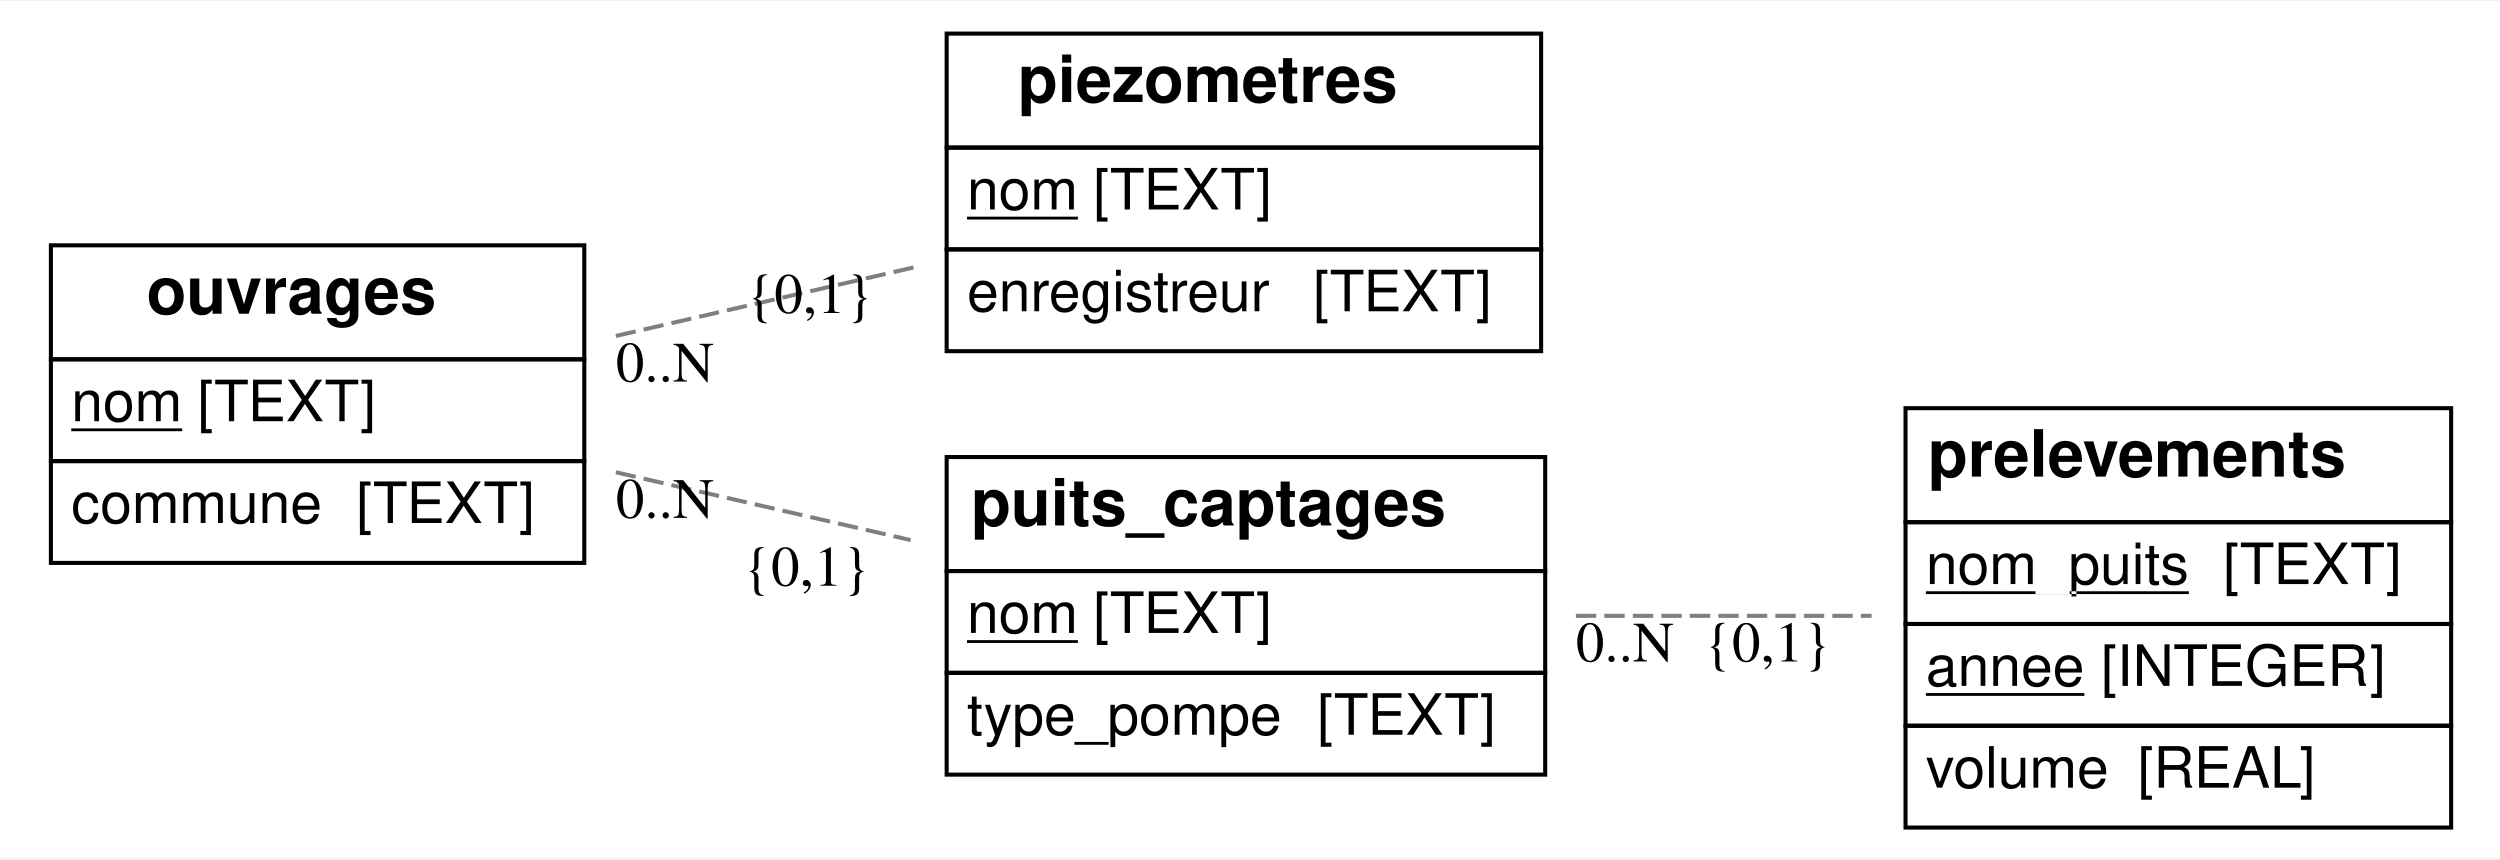
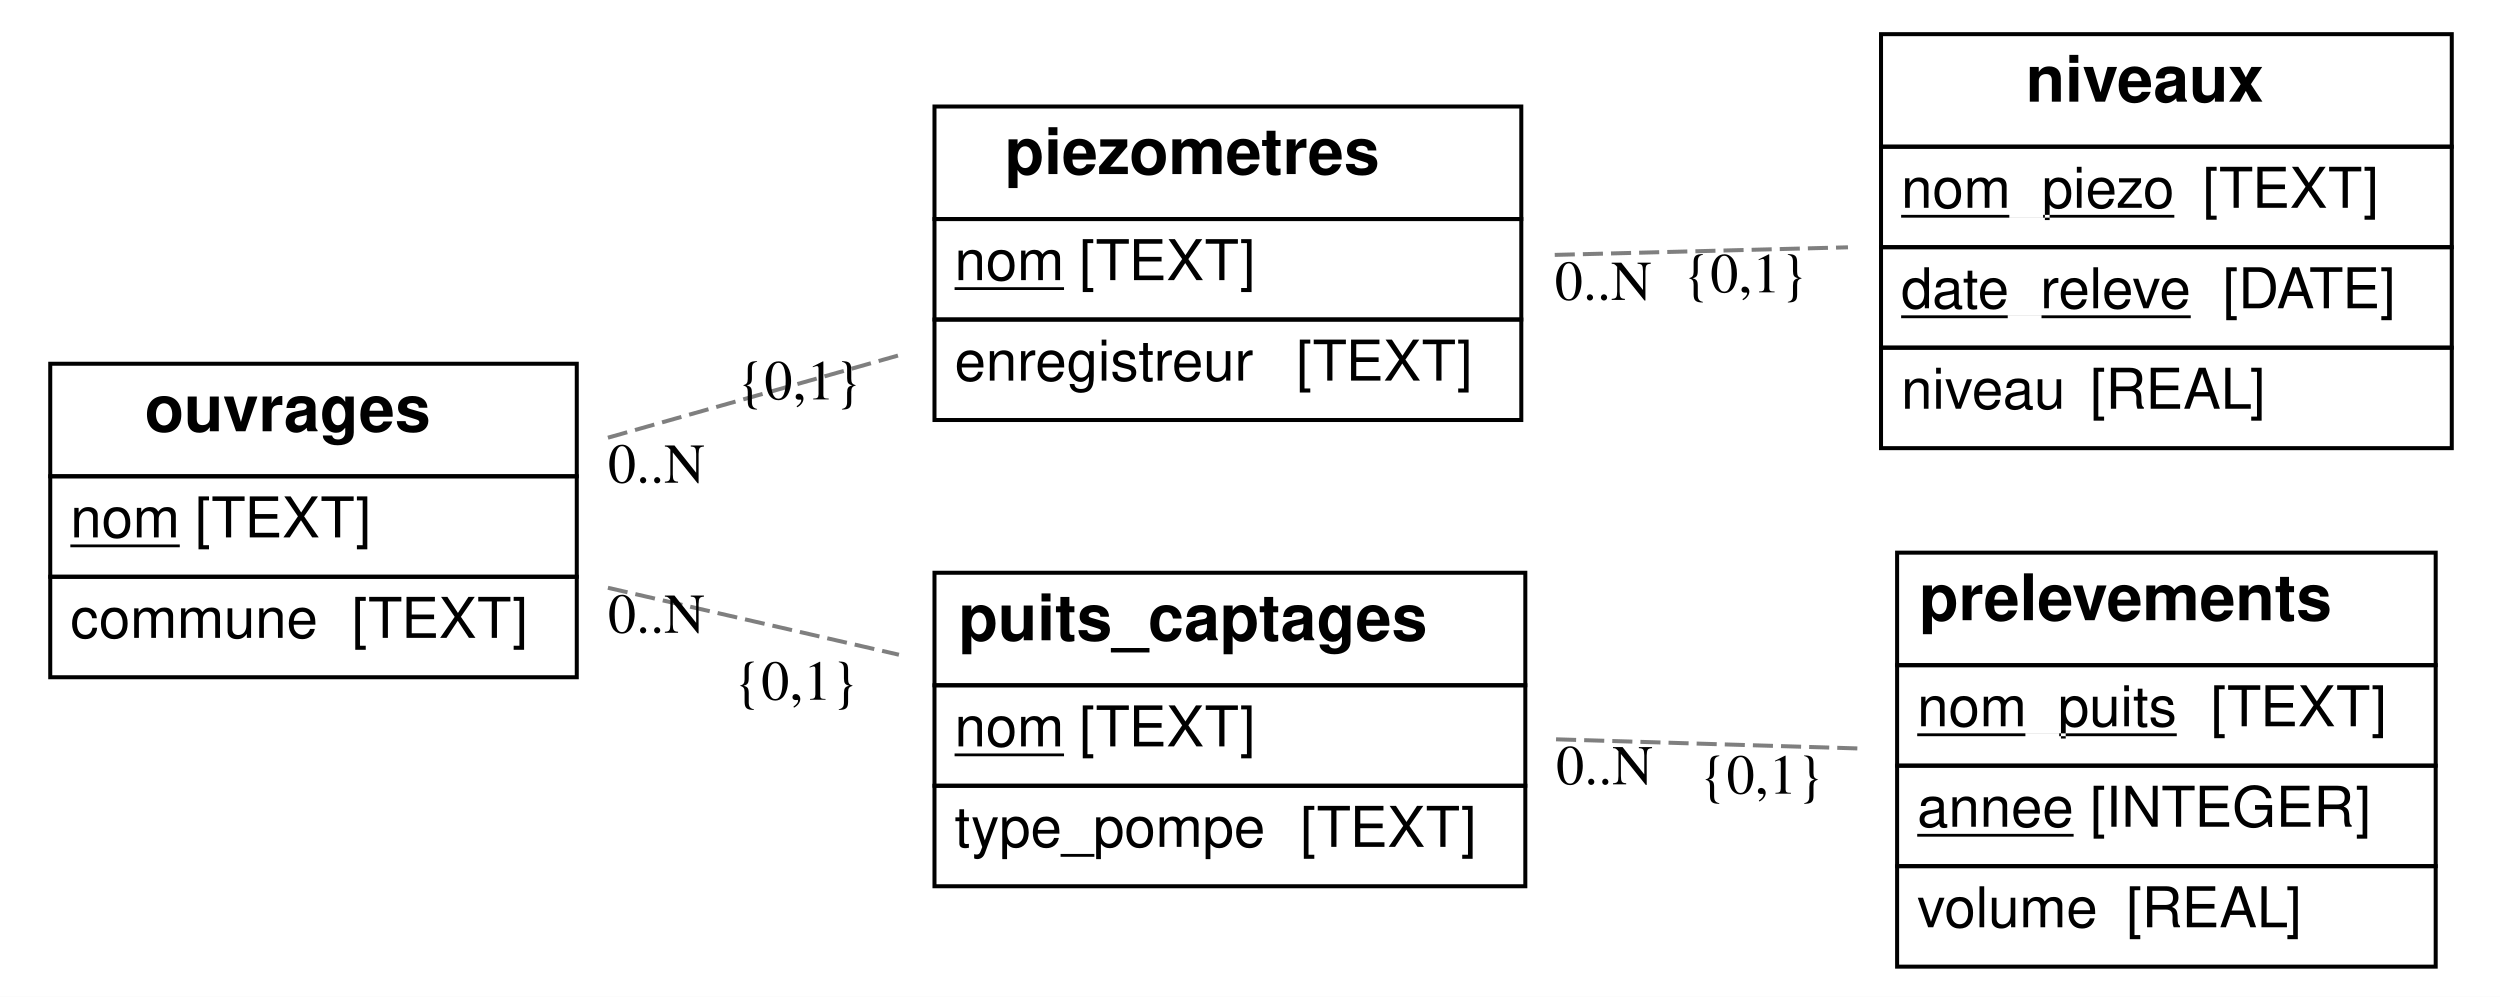
- <svg xmlns="http://www.w3.org/2000/svg" width="614pt" height="211pt" viewBox="0.00 0.00 614.00 210.50">
-   <g id="graph0" class="graph" transform="scale(1 1) rotate(0) translate(4 206.5)">
-     <polygon fill="white" stroke="transparent" points="-4,4 -4,-206.5 610,-206.5 610,4 -4,4" />
+ <svg xmlns="http://www.w3.org/2000/svg" width="622pt" height="248pt" viewBox="0.00 0.00 622.00 248.00">
+   <g id="graph0" class="graph" transform="scale(1 1) rotate(0) translate(4 244)">
+     <polygon fill="white" stroke="transparent" points="-4,4 -4,-244 618,-244 618,4 -4,4" />
    <g id="node1" class="node">
-       <polygon fill="none" stroke="black" points="8.5,-118.5 8.5,-146.5 139.5,-146.5 139.5,-118.5 8.5,-118.5" />
-       <text text-anchor="start" x="32" y="-129.7" font-family="Helvetica,sans-Serif" font-weight="bold" font-size="16.00">ouvrages</text>
-       <polygon fill="none" stroke="black" points="8.5,-93.5 8.5,-118.5 139.5,-118.5 139.5,-93.5 8.5,-93.5" />
-       <text text-anchor="start" x="13.5" y="-103.3" font-family="Helvetica,sans-Serif" text-decoration="underline" font-size="14.00">nom</text>
-       <text text-anchor="start" x="44.5" y="-103.3" font-family="Helvetica,sans-Serif" font-size="14.00"> [TEXT]</text>
-       <polygon fill="none" stroke="black" points="8.5,-68.5 8.5,-93.5 139.5,-93.5 139.5,-68.5 8.5,-68.5" />
-       <text text-anchor="start" x="13.5" y="-78.3" font-family="Helvetica,sans-Serif" font-size="14.00">commune</text>
-       <text text-anchor="start" x="83.5" y="-78.3" font-family="Helvetica,sans-Serif" font-size="14.00"> [TEXT]</text>
+       <polygon fill="none" stroke="black" points="464,-207.5 464,-235.5 606,-235.5 606,-207.5 464,-207.5" />
+       <text text-anchor="start" x="500" y="-218.7" font-family="Helvetica,sans-Serif" font-weight="bold" font-size="16.00">niveaux</text>
+       <polygon fill="none" stroke="black" points="464,-182.5 464,-207.5 606,-207.5 606,-182.5 464,-182.5" />
+       <text text-anchor="start" x="469" y="-192.3" font-family="Helvetica,sans-Serif" text-decoration="underline" font-size="14.00">nom_piezo</text>
+       <text text-anchor="start" x="544" y="-192.3" font-family="Helvetica,sans-Serif" font-size="14.00"> [TEXT]</text>
+       <polygon fill="none" stroke="black" points="464,-157.5 464,-182.5 606,-182.5 606,-157.5 464,-157.5" />
+       <text text-anchor="start" x="469" y="-167.3" font-family="Helvetica,sans-Serif" text-decoration="underline" font-size="14.00">date_releve</text>
+       <text text-anchor="start" x="549" y="-167.3" font-family="Helvetica,sans-Serif" font-size="14.00"> [DATE]</text>
+       <polygon fill="none" stroke="black" points="464,-132.5 464,-157.5 606,-157.5 606,-132.5 464,-132.5" />
+       <text text-anchor="start" x="469" y="-142.3" font-family="Helvetica,sans-Serif" font-size="14.00">niveau</text>
+       <text text-anchor="start" x="516" y="-142.3" font-family="Helvetica,sans-Serif" font-size="14.00"> [REAL]</text>
    </g>
    <g id="node2" class="node">
-       <polygon fill="none" stroke="black" points="228.5,-170.5 228.5,-198.5 374.5,-198.5 374.5,-170.5 228.5,-170.5" />
-       <text text-anchor="start" x="246" y="-181.7" font-family="Helvetica,sans-Serif" font-weight="bold" font-size="16.00">piezometres</text>
-       <polygon fill="none" stroke="black" points="228.5,-145.5 228.5,-170.5 374.5,-170.5 374.5,-145.5 228.5,-145.5" />
-       <text text-anchor="start" x="233.5" y="-155.3" font-family="Helvetica,sans-Serif" text-decoration="underline" font-size="14.00">nom</text>
-       <text text-anchor="start" x="264.5" y="-155.3" font-family="Helvetica,sans-Serif" font-size="14.00"> [TEXT]</text>
-       <polygon fill="none" stroke="black" points="228.5,-120.5 228.5,-145.5 374.5,-145.5 374.5,-120.5 228.5,-120.5" />
-       <text text-anchor="start" x="233.5" y="-130.3" font-family="Helvetica,sans-Serif" font-size="14.00">enregistreur</text>
-       <text text-anchor="start" x="318.5" y="-130.3" font-family="Helvetica,sans-Serif" font-size="14.00"> [TEXT]</text>
+       <polygon fill="none" stroke="black" points="228.5,-189.5 228.5,-217.5 374.5,-217.5 374.5,-189.5 228.5,-189.5" />
+       <text text-anchor="start" x="246" y="-200.7" font-family="Helvetica,sans-Serif" font-weight="bold" font-size="16.00">piezometres</text>
+       <polygon fill="none" stroke="black" points="228.5,-164.5 228.5,-189.5 374.5,-189.5 374.5,-164.5 228.5,-164.5" />
+       <text text-anchor="start" x="233.5" y="-174.3" font-family="Helvetica,sans-Serif" text-decoration="underline" font-size="14.00">nom</text>
+       <text text-anchor="start" x="264.5" y="-174.3" font-family="Helvetica,sans-Serif" font-size="14.00"> [TEXT]</text>
+       <polygon fill="none" stroke="black" points="228.5,-139.5 228.5,-164.5 374.5,-164.5 374.5,-139.5 228.5,-139.5" />
+       <text text-anchor="start" x="233.5" y="-149.3" font-family="Helvetica,sans-Serif" font-size="14.00">enregistreur</text>
+       <text text-anchor="start" x="318.5" y="-149.3" font-family="Helvetica,sans-Serif" font-size="14.00"> [TEXT]</text>
    </g>
    <g id="edge1" class="edge">
-       <path fill="none" stroke="#7f7f7f" stroke-dasharray="5,2" d="M147.25,-124.24C170.61,-129.61 196.6,-135.59 220.45,-141.08" />
-       <text text-anchor="start" x="179.45" y="-129.88" font-family="Times,serif" font-size="14.00">{0,1}</text>
-       <text text-anchor="start" x="147.25" y="-113.04" font-family="Times,serif" font-size="14.00">0..N</text>
+       <path fill="none" stroke="#7f7f7f" stroke-dasharray="5,2" d="M382.82,-180.58C406.45,-181.19 432.27,-181.86 455.78,-182.47" />
+       <text text-anchor="start" x="414.78" y="-171.27" font-family="Times,serif" font-size="14.00">{0,1}</text>
+       <text text-anchor="start" x="382.82" y="-169.38" font-family="Times,serif" font-size="14.00">0..N</text>
    </g>
    <g id="node3" class="node">
-       <polygon fill="none" stroke="black" points="228.5,-66.5 228.5,-94.5 375.5,-94.5 375.5,-66.5 228.5,-66.5" />
-       <text text-anchor="start" x="234.5" y="-77.7" font-family="Helvetica,sans-Serif" font-weight="bold" font-size="16.00">puits_captages</text>
-       <polygon fill="none" stroke="black" points="228.5,-41.5 228.5,-66.5 375.5,-66.5 375.5,-41.5 228.5,-41.5" />
-       <text text-anchor="start" x="233.5" y="-51.3" font-family="Helvetica,sans-Serif" text-decoration="underline" font-size="14.00">nom</text>
-       <text text-anchor="start" x="264.5" y="-51.3" font-family="Helvetica,sans-Serif" font-size="14.00"> [TEXT]</text>
-       <polygon fill="none" stroke="black" points="228.5,-16.5 228.5,-41.5 375.5,-41.5 375.5,-16.5 228.5,-16.5" />
-       <text text-anchor="start" x="233.5" y="-26.3" font-family="Helvetica,sans-Serif" font-size="14.00">type_pompe</text>
-       <text text-anchor="start" x="319.5" y="-26.3" font-family="Helvetica,sans-Serif" font-size="14.00"> [TEXT]</text>
+       <polygon fill="none" stroke="black" points="8.5,-125.5 8.5,-153.5 139.5,-153.5 139.5,-125.5 8.5,-125.5" />
+       <text text-anchor="start" x="32" y="-136.7" font-family="Helvetica,sans-Serif" font-weight="bold" font-size="16.00">ouvrages</text>
+       <polygon fill="none" stroke="black" points="8.5,-100.5 8.5,-125.5 139.5,-125.5 139.5,-100.5 8.5,-100.5" />
+       <text text-anchor="start" x="13.5" y="-110.3" font-family="Helvetica,sans-Serif" text-decoration="underline" font-size="14.00">nom</text>
+       <text text-anchor="start" x="44.5" y="-110.3" font-family="Helvetica,sans-Serif" font-size="14.00"> [TEXT]</text>
+       <polygon fill="none" stroke="black" points="8.5,-75.5 8.5,-100.5 139.5,-100.5 139.5,-75.5 8.5,-75.5" />
+       <text text-anchor="start" x="13.5" y="-85.3" font-family="Helvetica,sans-Serif" font-size="14.00">commune</text>
+       <text text-anchor="start" x="83.5" y="-85.3" font-family="Helvetica,sans-Serif" font-size="14.00"> [TEXT]</text>
    </g>
    <g id="edge2" class="edge">
-       <path fill="none" stroke="#7f7f7f" stroke-dasharray="5,2" d="M147.25,-90.76C170.35,-85.45 196.03,-79.54 219.66,-74.1" />
-       <text text-anchor="start" x="178.66" y="-62.9" font-family="Times,serif" font-size="14.00">{0,1}</text>
-       <text text-anchor="start" x="147.25" y="-79.56" font-family="Times,serif" font-size="14.00">0..N</text>
+       <path fill="none" stroke="#7f7f7f" stroke-dasharray="5,2" d="M147.25,-135.1C170.61,-141.72 196.6,-149.08 220.45,-155.83" />
+       <text text-anchor="start" x="179.45" y="-144.63" font-family="Times,serif" font-size="14.00">{0,1}</text>
+       <text text-anchor="start" x="147.25" y="-123.9" font-family="Times,serif" font-size="14.00">0..N</text>
    </g>
    <g id="node4" class="node">
-       <polygon fill="none" stroke="black" points="464,-78.5 464,-106.5 598,-106.5 598,-78.5 464,-78.5" />
-       <text text-anchor="start" x="469.5" y="-89.7" font-family="Helvetica,sans-Serif" font-weight="bold" font-size="16.00">prelevements</text>
-       <polygon fill="none" stroke="black" points="464,-53.5 464,-78.5 598,-78.5 598,-53.5 464,-53.5" />
-       <text text-anchor="start" x="469" y="-63.3" font-family="Helvetica,sans-Serif" text-decoration="underline" font-size="14.00">nom_puits</text>
-       <text text-anchor="start" x="542" y="-63.3" font-family="Helvetica,sans-Serif" font-size="14.00"> [TEXT]</text>
-       <polygon fill="none" stroke="black" points="464,-28.5 464,-53.5 598,-53.5 598,-28.5 464,-28.5" />
-       <text text-anchor="start" x="469" y="-38.3" font-family="Helvetica,sans-Serif" text-decoration="underline" font-size="14.00">annee</text>
-       <text text-anchor="start" x="512" y="-38.3" font-family="Helvetica,sans-Serif" font-size="14.00"> [INTEGER]</text>
-       <polygon fill="none" stroke="black" points="464,-3.5 464,-28.5 598,-28.5 598,-3.5 464,-3.5" />
-       <text text-anchor="start" x="469" y="-13.3" font-family="Helvetica,sans-Serif" font-size="14.00">volume</text>
-       <text text-anchor="start" x="521" y="-13.3" font-family="Helvetica,sans-Serif" font-size="14.00"> [REAL]</text>
+       <polygon fill="none" stroke="black" points="228.5,-73.5 228.5,-101.5 375.5,-101.5 375.5,-73.5 228.5,-73.5" />
+       <text text-anchor="start" x="234.5" y="-84.7" font-family="Helvetica,sans-Serif" font-weight="bold" font-size="16.00">puits_captages</text>
+       <polygon fill="none" stroke="black" points="228.5,-48.5 228.5,-73.5 375.5,-73.5 375.5,-48.5 228.5,-48.5" />
+       <text text-anchor="start" x="233.5" y="-58.3" font-family="Helvetica,sans-Serif" text-decoration="underline" font-size="14.00">nom</text>
+       <text text-anchor="start" x="264.5" y="-58.3" font-family="Helvetica,sans-Serif" font-size="14.00"> [TEXT]</text>
+       <polygon fill="none" stroke="black" points="228.5,-23.5 228.5,-48.5 375.5,-48.5 375.5,-23.5 228.5,-23.5" />
+       <text text-anchor="start" x="233.5" y="-33.3" font-family="Helvetica,sans-Serif" font-size="14.00">type_pompe</text>
+       <text text-anchor="start" x="319.5" y="-33.3" font-family="Helvetica,sans-Serif" font-size="14.00"> [TEXT]</text>
    </g>
    <g id="edge3" class="edge">
-       <path fill="none" stroke="#7f7f7f" stroke-dasharray="5,2" d="M383.03,-55.5C406.68,-55.5 432.42,-55.5 455.66,-55.5" />
-       <text text-anchor="start" x="414.66" y="-44.3" font-family="Times,serif" font-size="14.00">{0,1}</text>
-       <text text-anchor="start" x="383.03" y="-44.3" font-family="Times,serif" font-size="14.00">0..N</text>
+       <path fill="none" stroke="#7f7f7f" stroke-dasharray="5,2" d="M147.25,-97.76C170.35,-92.45 196.03,-86.54 219.66,-81.1" />
+       <text text-anchor="start" x="178.66" y="-69.9" font-family="Times,serif" font-size="14.00">{0,1}</text>
+       <text text-anchor="start" x="147.25" y="-86.56" font-family="Times,serif" font-size="14.00">0..N</text>
+     </g>
+     <g id="node5" class="node">
+       <polygon fill="none" stroke="black" points="468,-78.5 468,-106.5 602,-106.5 602,-78.5 468,-78.5" />
+       <text text-anchor="start" x="473.5" y="-89.7" font-family="Helvetica,sans-Serif" font-weight="bold" font-size="16.00">prelevements</text>
+       <polygon fill="none" stroke="black" points="468,-53.5 468,-78.5 602,-78.5 602,-53.5 468,-53.5" />
+       <text text-anchor="start" x="473" y="-63.3" font-family="Helvetica,sans-Serif" text-decoration="underline" font-size="14.00">nom_puits</text>
+       <text text-anchor="start" x="546" y="-63.3" font-family="Helvetica,sans-Serif" font-size="14.00"> [TEXT]</text>
+       <polygon fill="none" stroke="black" points="468,-28.5 468,-53.5 602,-53.5 602,-28.5 468,-28.5" />
+       <text text-anchor="start" x="473" y="-38.3" font-family="Helvetica,sans-Serif" text-decoration="underline" font-size="14.00">annee</text>
+       <text text-anchor="start" x="516" y="-38.3" font-family="Helvetica,sans-Serif" font-size="14.00"> [INTEGER]</text>
+       <polygon fill="none" stroke="black" points="468,-3.5 468,-28.5 602,-28.5 602,-3.5 468,-3.5" />
+       <text text-anchor="start" x="473" y="-13.3" font-family="Helvetica,sans-Serif" font-size="14.00">volume</text>
+       <text text-anchor="start" x="525" y="-13.3" font-family="Helvetica,sans-Serif" font-size="14.00"> [REAL]</text>
+     </g>
+     <g id="edge4" class="edge">
+       <path fill="none" stroke="#7f7f7f" stroke-dasharray="5,2" d="M383.14,-60.06C408.07,-59.31 435.39,-58.48 459.85,-57.74" />
+       <text text-anchor="start" x="418.85" y="-46.54" font-family="Times,serif" font-size="14.00">{0,1}</text>
+       <text text-anchor="start" x="383.14" y="-48.86" font-family="Times,serif" font-size="14.00">0..N</text>
    </g>
  </g>
</svg>
